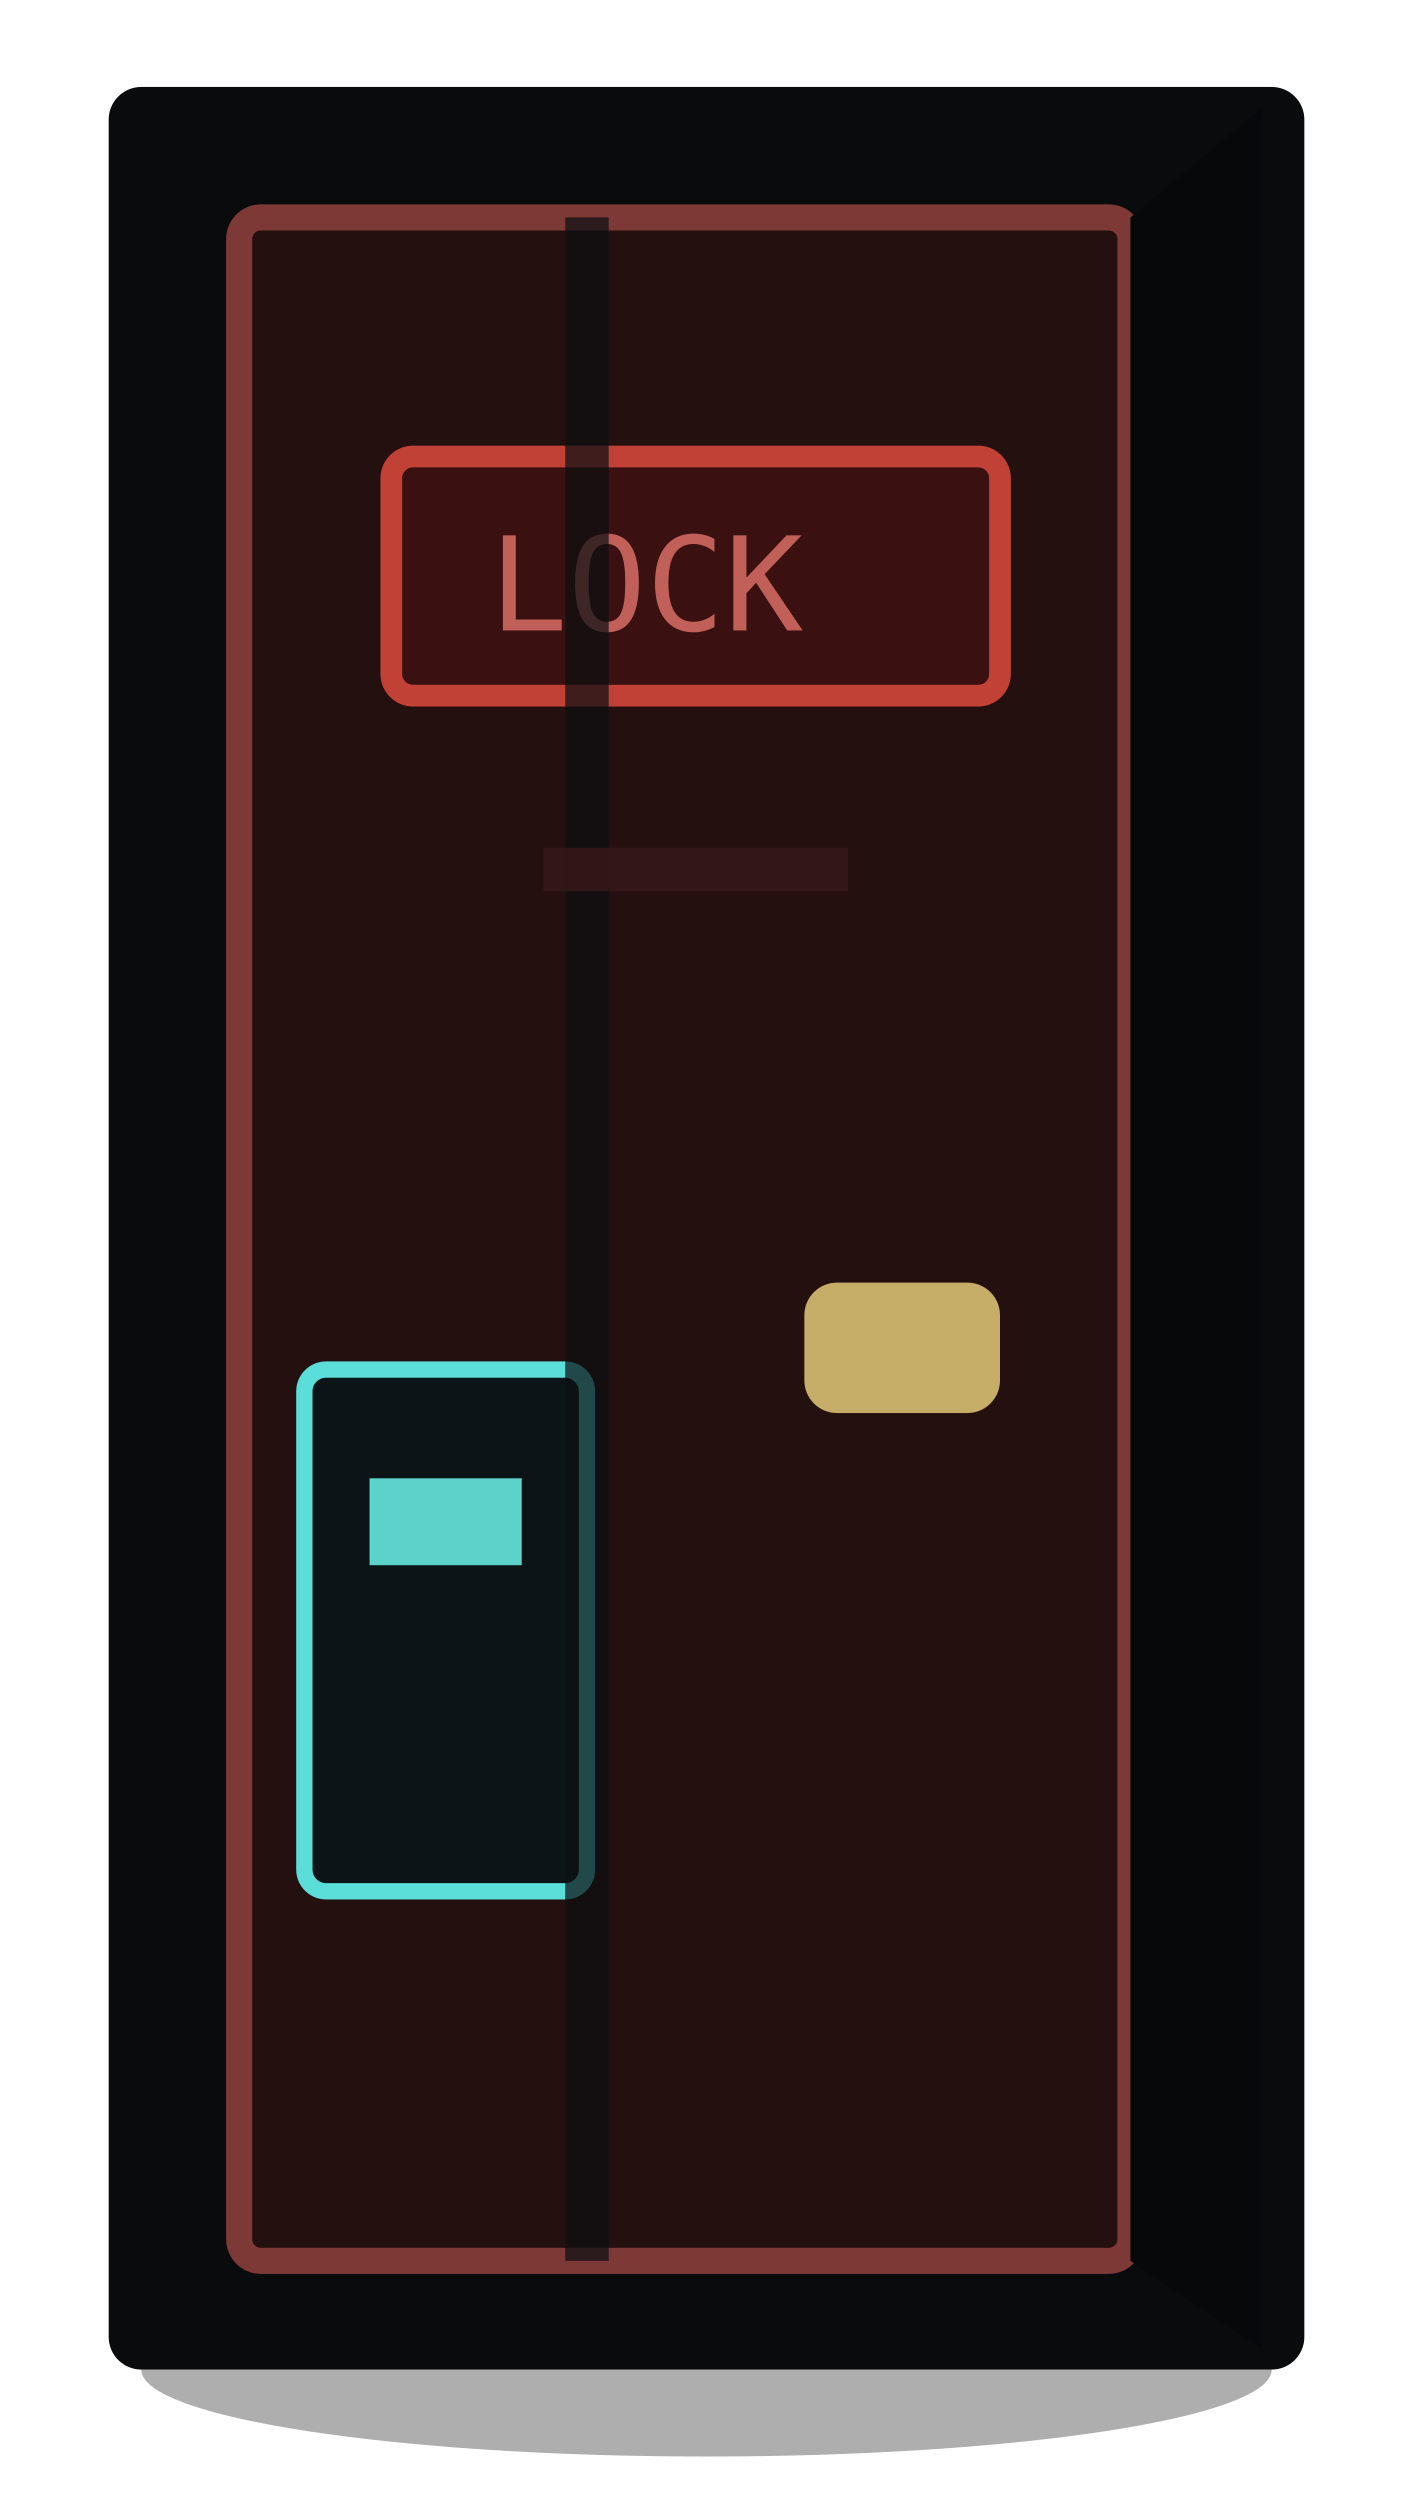
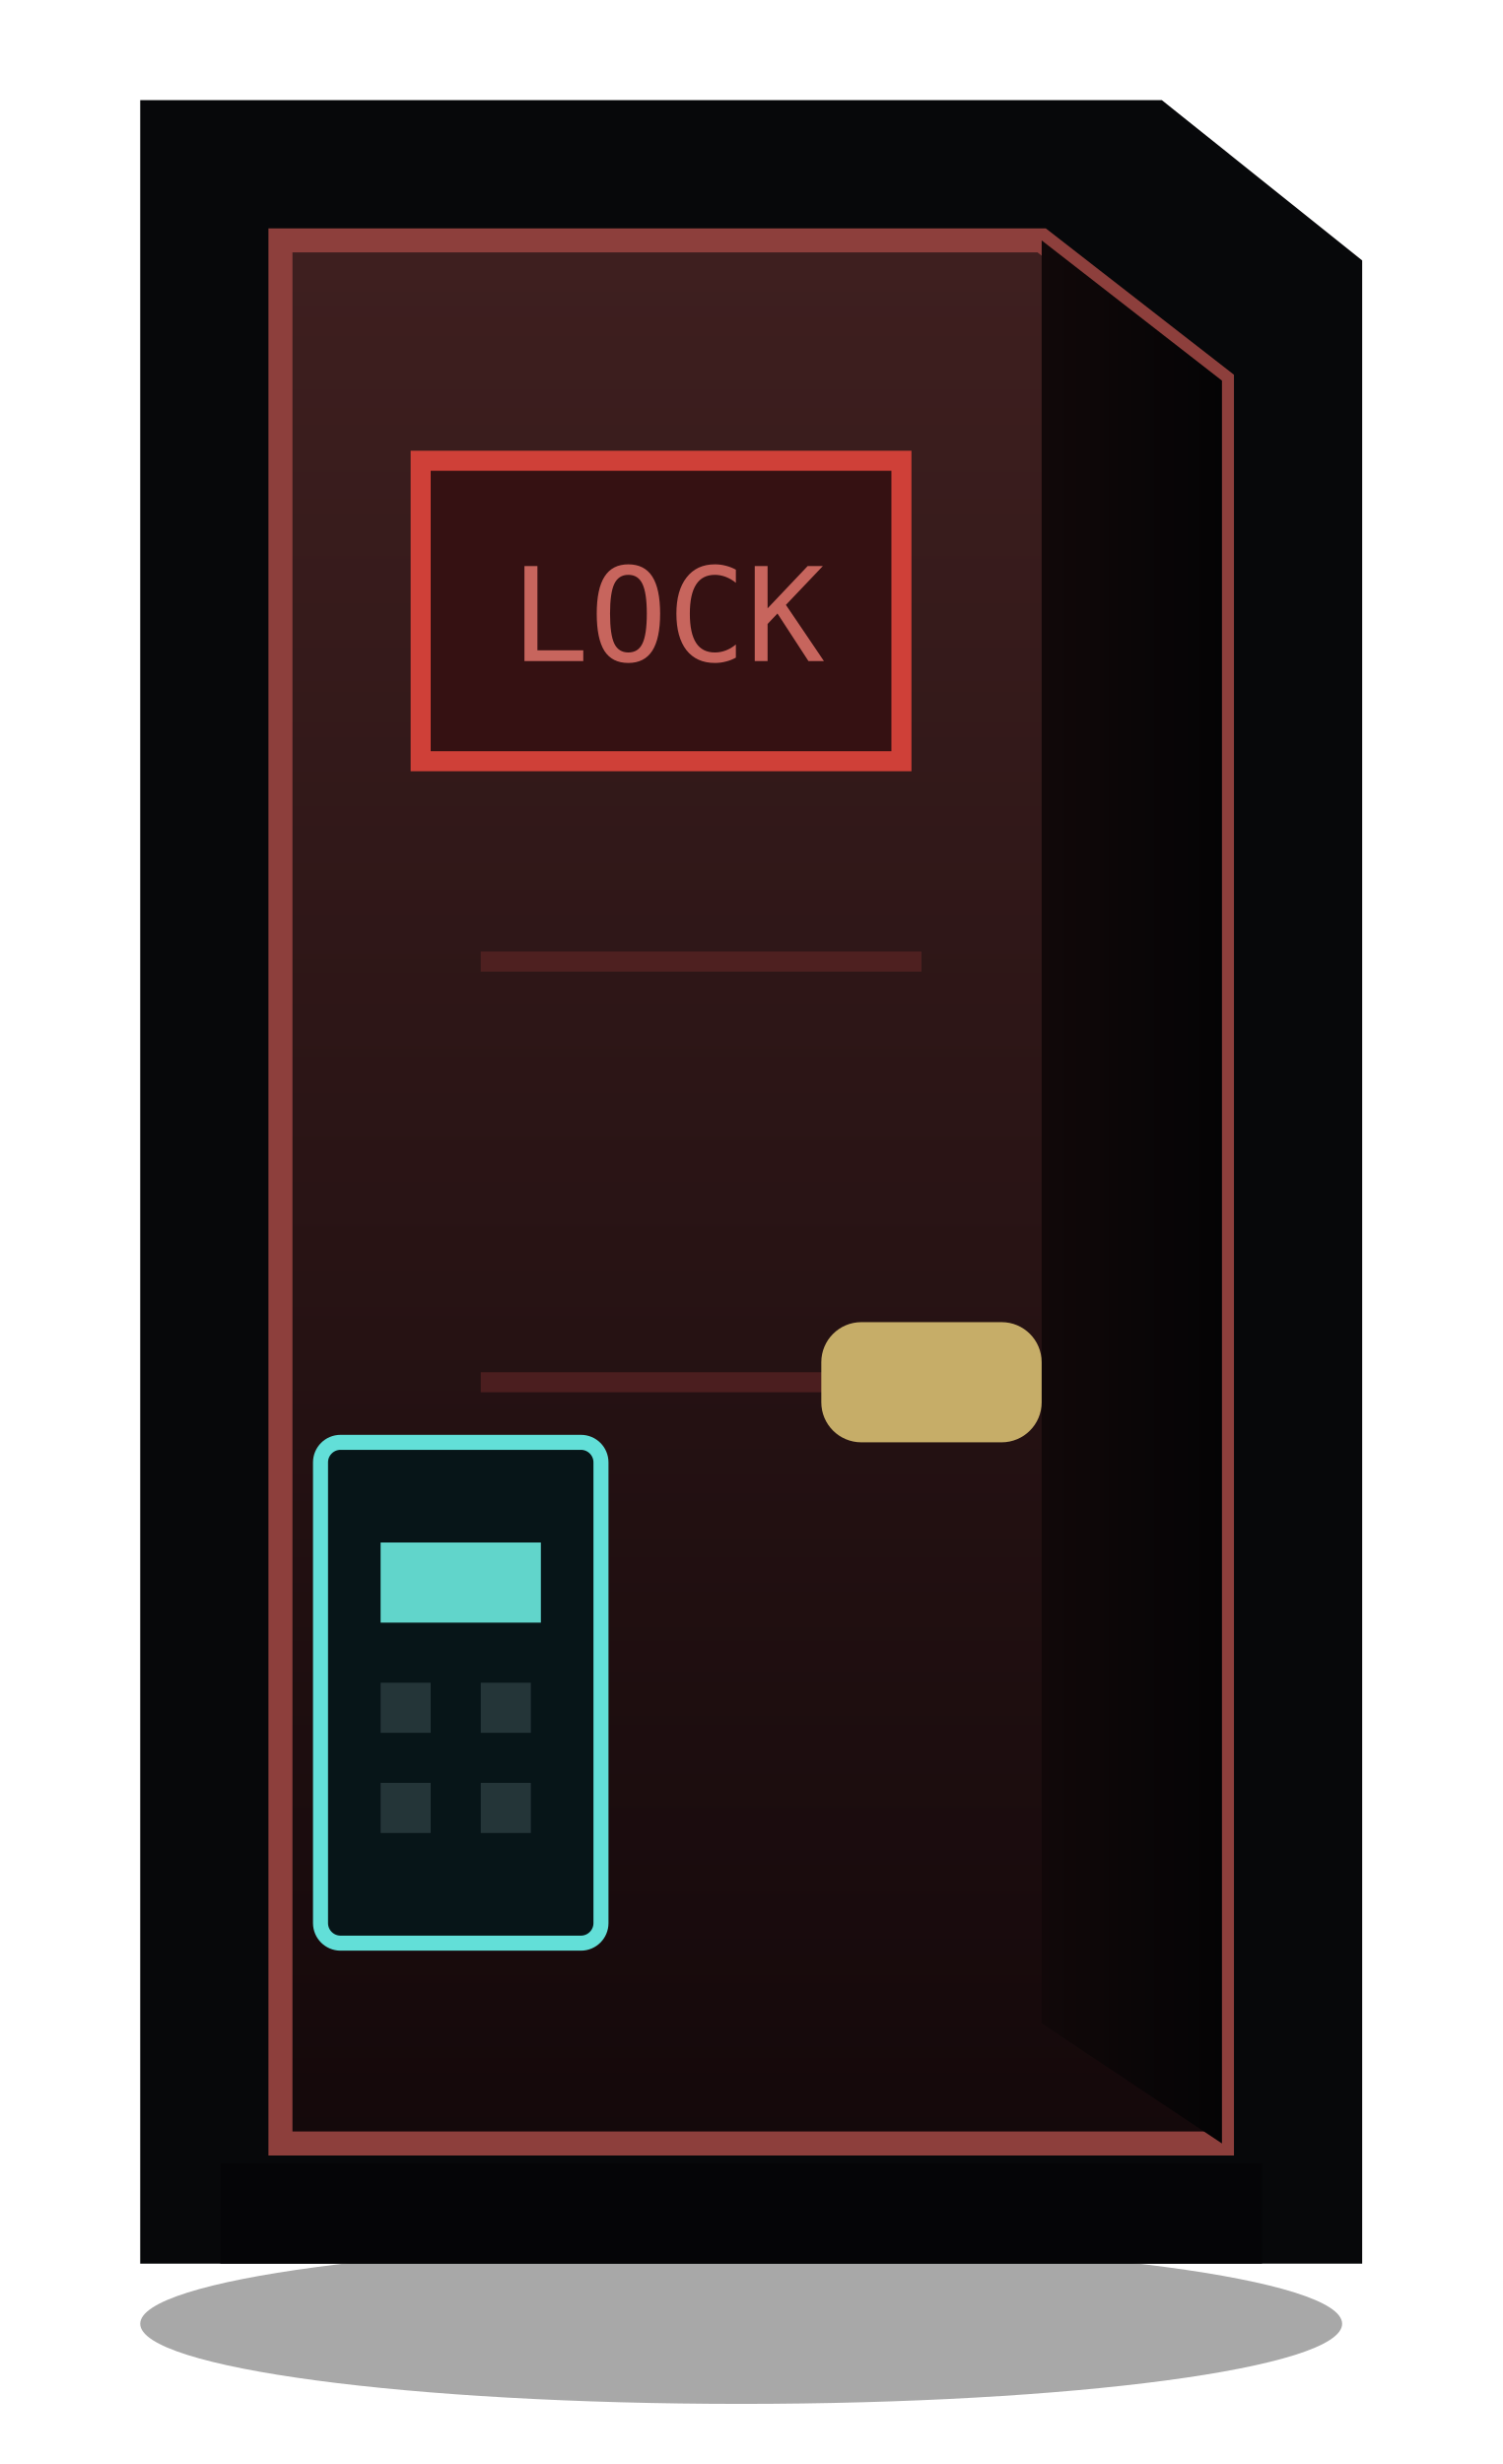
- <svg xmlns="http://www.w3.org/2000/svg" width="130" height="230" viewBox="0 0 130 230">
-   <ellipse cx="65" cy="218" rx="52" ry="8" fill="#000000" opacity="0.32" />
-   <rect x="10" y="8" width="110" height="210" rx="3" fill="#090b0d" />
-   <rect x="22" y="20" width="82" height="188" rx="2" fill="#251010" stroke="#7c3936" stroke-width="2.4" />
-   <path d="M104 20 L116 10 V216 L104 208 Z" fill="#06080a" />
-   <rect x="36" y="42" width="56" height="22" rx="2" fill="#3c1010" stroke="#d3463a" stroke-width="2" opacity="0.9" />
-   <text x="45" y="58" fill="#f07c72" opacity="0.74" font-family="monospace" font-size="12">LOCK</text>
-   <rect x="28" y="126" width="26" height="48" rx="2" fill="#0b1518" stroke="#5bded9" stroke-width="1.5" />
-   <rect x="34" y="136" width="14" height="8" fill="#6dfcf2" opacity="0.82" />
-   <rect x="74" y="118" width="18" height="12" rx="3" fill="#c6ad68" />
-   <rect x="52" y="20" width="4" height="188" fill="#0d0f12" opacity="0.72" />
-   <rect x="50" y="78" width="28" height="4" fill="#351818" opacity="0.84" />
+ <svg xmlns="http://www.w3.org/2000/svg" width="150" height="246" viewBox="0 0 150 246">
+   <defs>
+     <linearGradient id="door" x1="0" y1="18" x2="0" y2="218" gradientUnits="userSpaceOnUse">
+       <stop offset="0" stop-color="#402020" />
+       <stop offset="1" stop-color="#13080a" />
+     </linearGradient>
+     <linearGradient id="side" x1="0" y1="0" x2="1" y2="0">
+       <stop offset="0" stop-color="#110809" />
+       <stop offset="1" stop-color="#040405" />
+     </linearGradient>
+   </defs>
+   <ellipse cx="74" cy="232" rx="60" ry="8" fill="#000000" opacity="0.34" />
+   <path d="M14 10 H116 L136 26 V226 H14 Z" fill="#07080a" />
+   <path d="M28 24 H104 L122 38 V214 H28 Z" fill="url(#door)" stroke="#8d3f3c" stroke-width="2.4" />
+   <path d="M104 24 L122 38 V214 L104 202 Z" fill="url(#side)" />
+   <path d="M42 46 H90 V76 H42 Z" fill="#351112" stroke="#cf4038" stroke-width="2" />
+   <text x="51" y="66" fill="#f07c72" opacity="0.78" font-family="monospace" font-size="13">LOCK</text>
+   <path d="M48 96 H92 M48 138 H92" stroke="#5b2424" stroke-width="2" opacity="0.7" />
+   <rect x="32" y="144" width="28" height="50" rx="2" fill="#071518" stroke="#62dfd8" stroke-width="1.5" />
+   <rect x="38" y="154" width="16" height="8" fill="#75fff3" opacity="0.82" />
+   <g fill="#26373b" opacity="0.92">
+     <rect x="38" y="168" width="5" height="5" />
+     <rect x="48" y="168" width="5" height="5" />
+     <rect x="38" y="178" width="5" height="5" />
+     <rect x="48" y="178" width="5" height="5" />
+   </g>
+   <rect x="82" y="132" width="22" height="12" rx="4" fill="#c6ad68" />
+   <rect x="22" y="216" width="104" height="10" fill="#050506" opacity="0.84" />
</svg>
